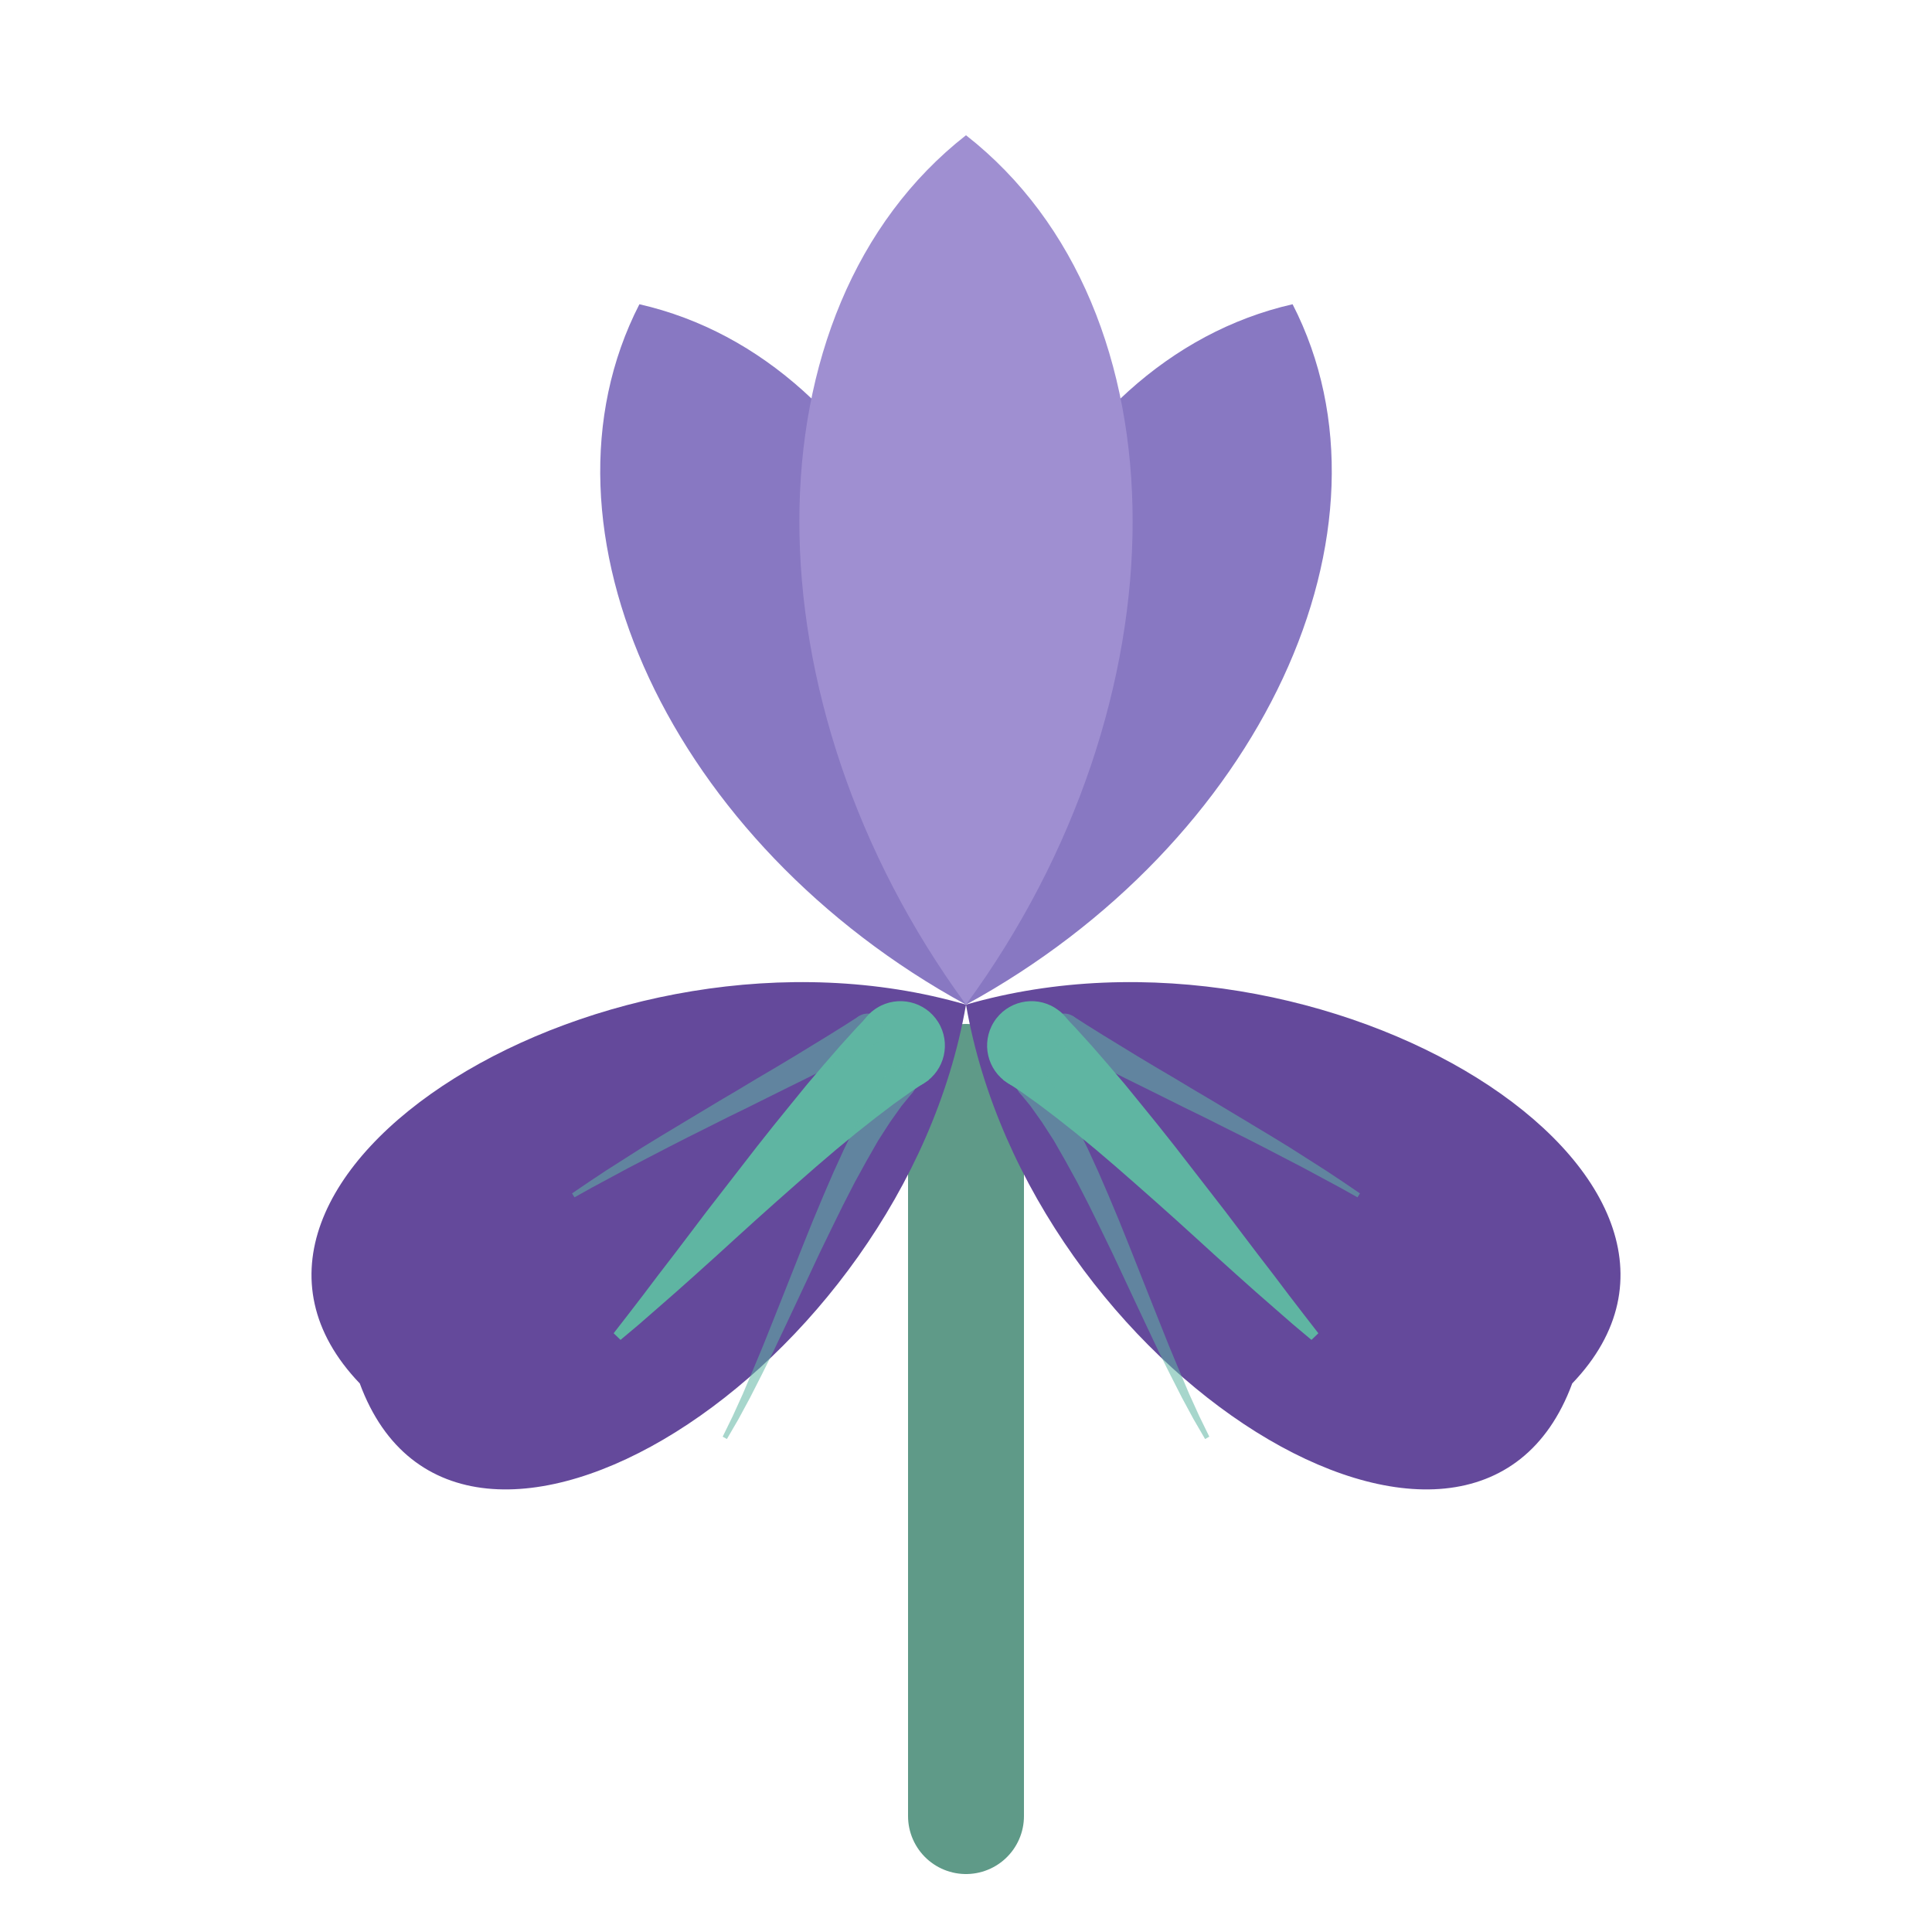
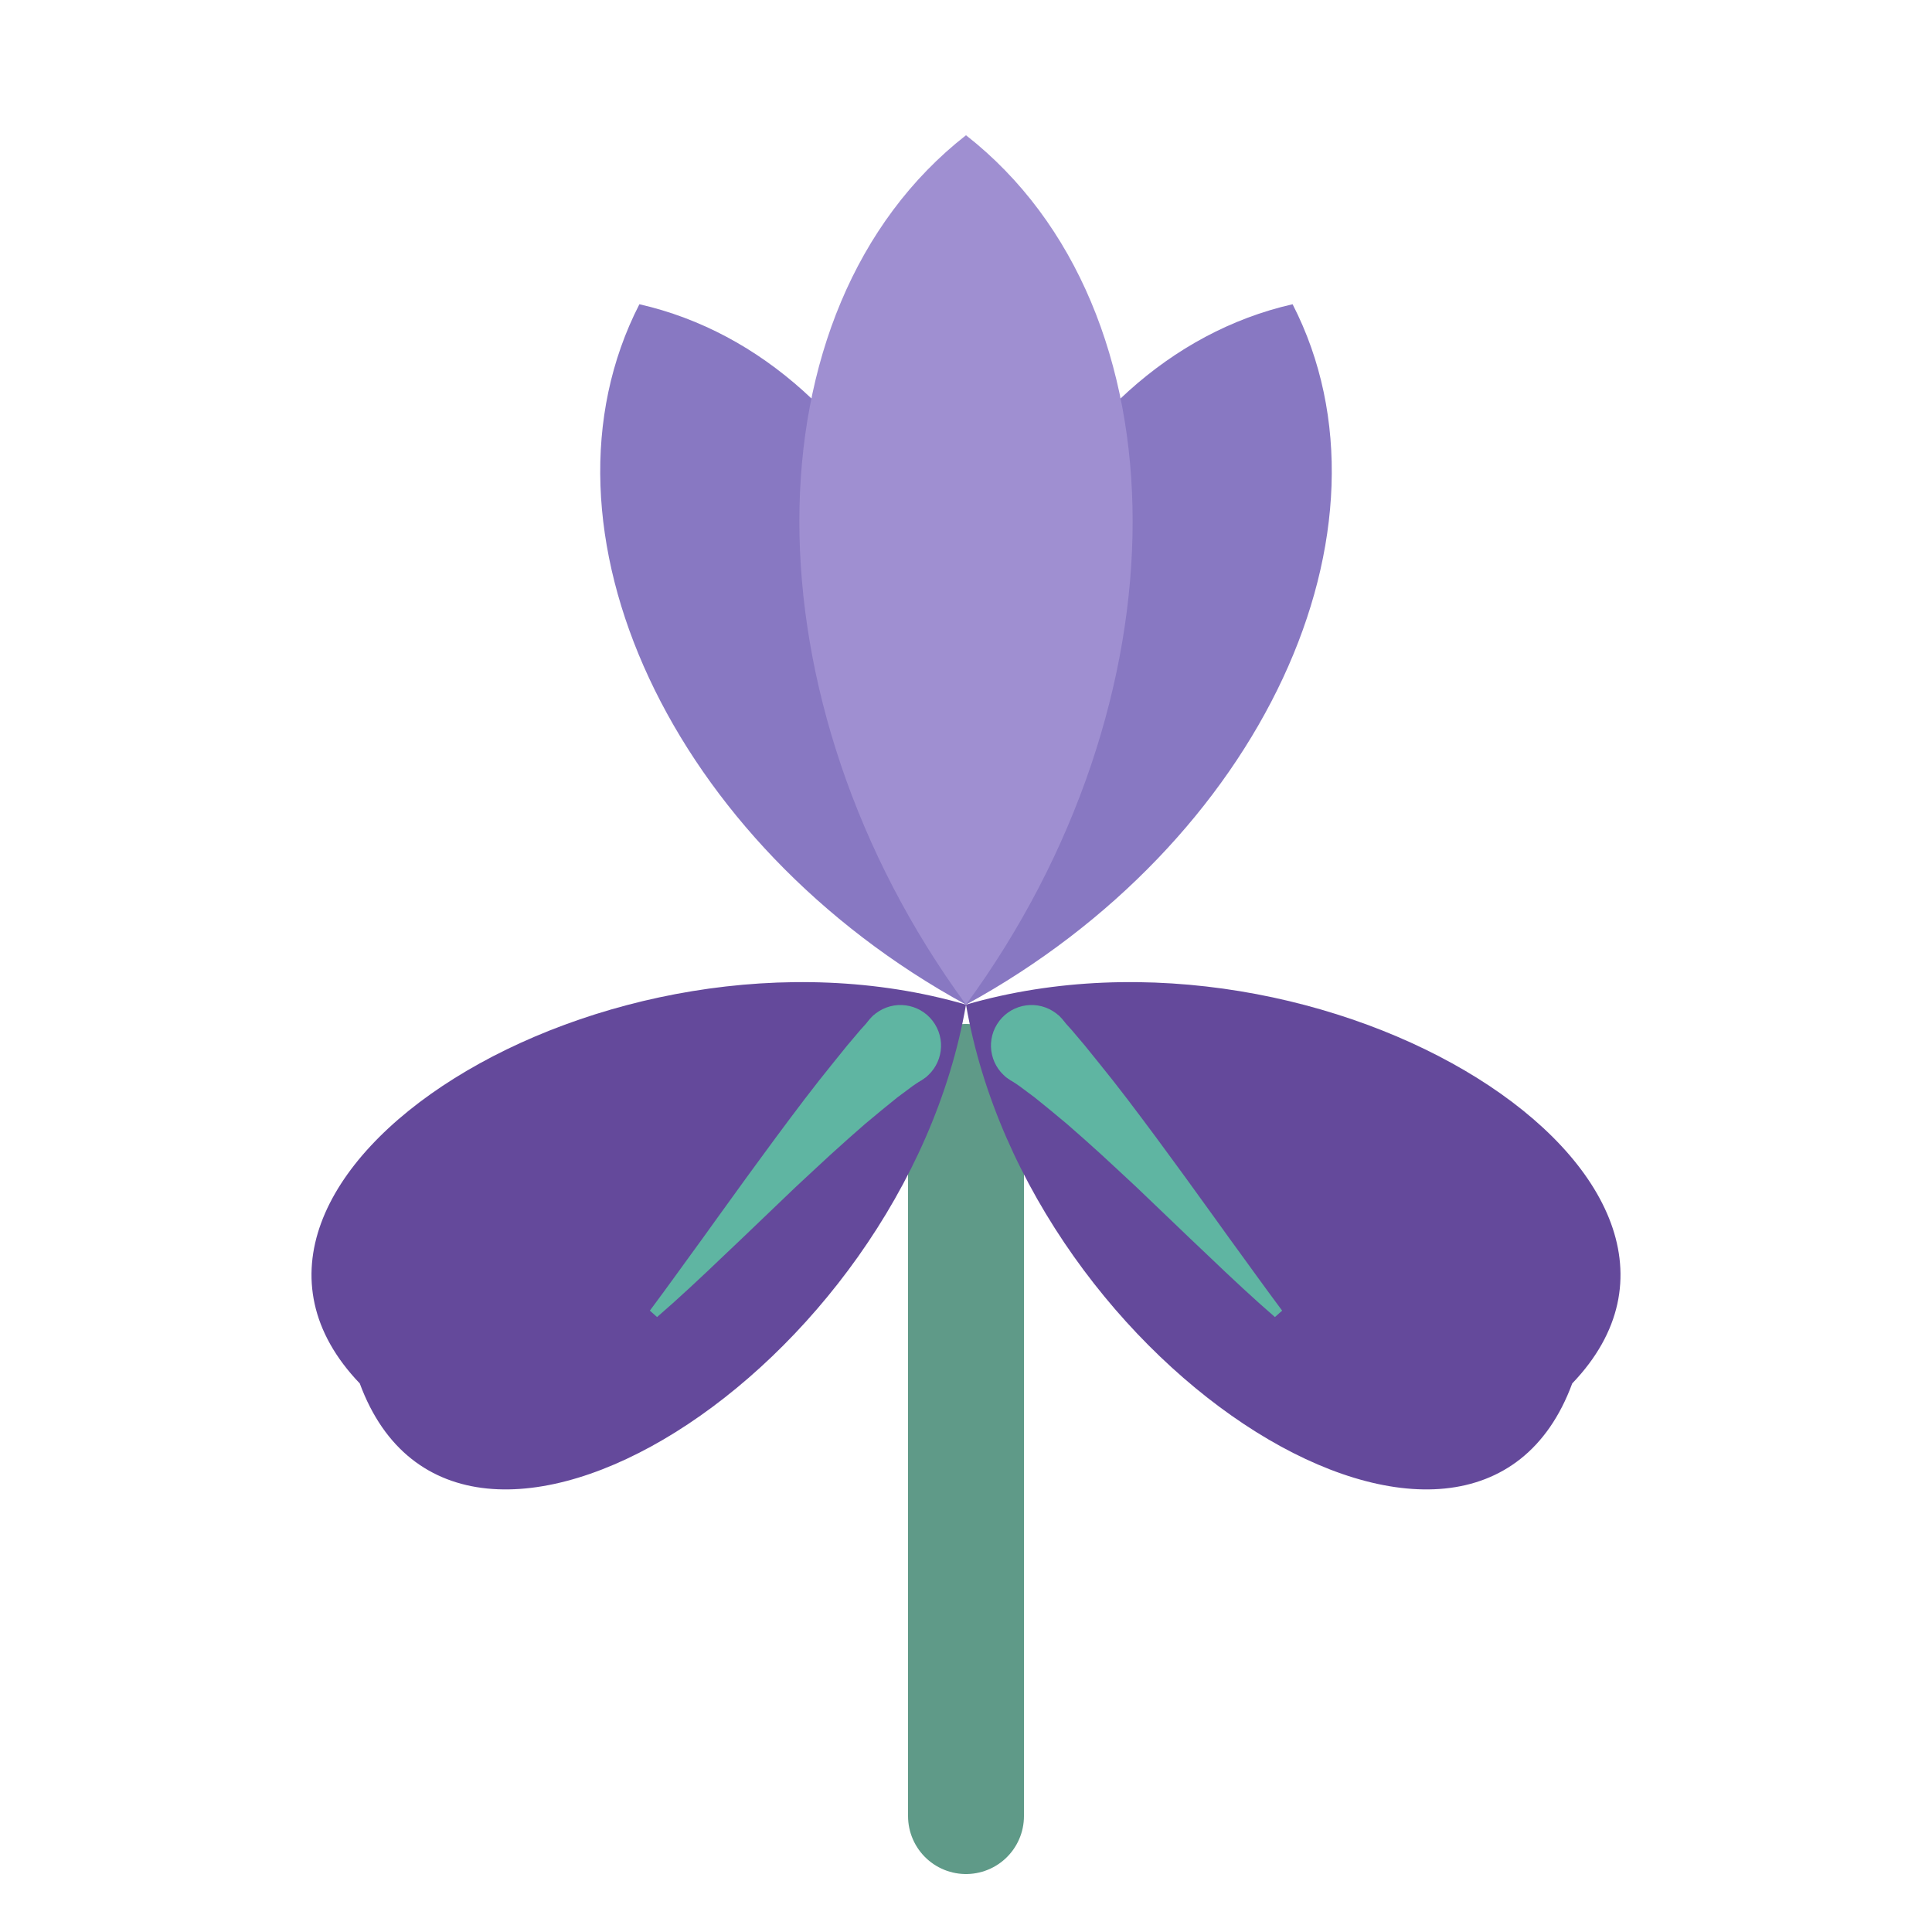
<svg xmlns="http://www.w3.org/2000/svg" viewBox="0 0 100 100">
  <path d="M50 56 V94" fill="none" stroke="#5F9A88" stroke-width="6" stroke-linecap="round" />
  <g transform="translate(50 52) rotate(122)">
    <path d="M0 0 C-14.4 -12.9 -14.4 -40.0 0 -37 C14.4 -40.0 14.4 -12.9 0 0 Z" fill="#64499B" />
    <g fill="#5FB5A2">
-       <path d="M2.28 -3.70 L2.31 -4.77 L2.38 -5.91 L2.49 -7.11 L2.63 -8.37 L2.80 -9.67 L3.00 -11.01 L3.22 -12.37 L3.45 -13.75 L3.69 -15.14 L3.94 -16.53 L4.19 -17.90 L4.43 -19.26 L4.66 -20.60 L4.87 -21.90 L5.07 -23.15 L5.24 -24.36 L4.76 -24.48 L4.34 -23.34 L3.90 -22.16 L3.43 -20.93 L2.96 -19.67 L2.47 -18.38 L1.97 -17.07 L1.48 -15.74 L0.99 -14.41 L0.50 -13.08 L0.03 -11.76 L-0.42 -10.45 L-0.86 -9.16 L-1.26 -7.90 L-1.64 -6.66 L-1.98 -5.46 L-2.28 -4.30 Z" />
-       <circle cx="0.00" cy="-4.00" r="2.30" />
-     </g>
-     <g fill="#5FB5A2" opacity="0.55">
-       <path d="M-0.77 -5.03 L-0.85 -5.96 L-0.94 -6.94 L-1.04 -7.96 L-1.14 -9.02 L-1.25 -10.12 L-1.36 -11.24 L-1.47 -12.38 L-1.59 -13.53 L-1.70 -14.70 L-1.81 -15.86 L-1.91 -17.01 L-2.00 -18.15 L-2.09 -19.28 L-2.16 -20.37 L-2.23 -21.44 L-2.28 -22.47 L-2.52 -22.47 L-2.56 -21.44 L-2.59 -20.36 L-2.60 -19.26 L-2.61 -18.13 L-2.60 -16.98 L-2.58 -15.82 L-2.56 -14.65 L-2.54 -13.48 L-2.51 -12.32 L-2.49 -11.17 L-2.46 -10.05 L-2.44 -8.95 L-2.43 -7.88 L-2.42 -6.86 L-2.42 -5.89 L-2.43 -4.97 Z" />
-       <circle cx="-1.60" cy="-5.00" r="0.83" />
-     </g>
-     <g fill="#5FB5A2" opacity="0.55">
-       <path d="M2.38 -4.72 L2.68 -5.61 L3.08 -6.57 L3.56 -7.59 L4.13 -8.65 L4.75 -9.76 L5.43 -10.90 L6.15 -12.06 L6.89 -13.24 L7.66 -14.43 L8.43 -15.62 L9.19 -16.80 L9.94 -17.97 L10.65 -19.13 L11.33 -20.26 L11.95 -21.35 L12.51 -22.41 L12.29 -22.53 L11.66 -21.52 L10.97 -20.48 L10.22 -19.41 L9.44 -18.31 L8.62 -17.19 L7.79 -16.06 L6.95 -14.92 L6.11 -13.78 L5.28 -12.64 L4.48 -11.51 L3.72 -10.41 L3.00 -9.32 L2.34 -8.26 L1.75 -7.23 L1.24 -6.23 L0.82 -5.28 Z" />
-       <circle cx="1.60" cy="-5.00" r="0.83" />
+       <path d="M2.07 -3.67 L2.11 -4.58 L2.19 -5.56 L2.32 -6.61 L2.47 -7.71 L2.66 -8.87 L2.87 -10.06 L3.10 -11.27 L3.34 -12.51 L3.60 -13.76 L3.86 -15.01 L4.12 -16.26 L4.37 -17.49 L4.62 -18.71 L4.85 -19.89 L5.06 -21.04 L5.24 -22.13 L4.76 -22.27 L4.35 -21.23 L3.92 -20.16 L3.47 -19.05 L3.01 -17.91 L2.53 -16.74 L2.05 -15.56 L1.57 -14.38 L1.09 -13.18 L0.62 -12.00 L0.16 -10.82 L-0.28 -9.67 L-0.70 -8.53 L-1.09 -7.42 L-1.46 -6.35 L-1.79 -5.32 L-2.07 -4.33 Z" />
+       <circle cx="0.00" cy="-4.00" r="2.10" />
    </g>
  </g>
  <g transform="translate(50 52) rotate(-122)">
    <path d="M0 0 C-14.4 -12.9 -14.4 -40.0 0 -37 C14.4 -40.0 14.4 -12.9 0 0 Z" fill="#64499B" />
    <g fill="#5FB5A2">
-       <path d="M2.28 -4.30 L1.98 -5.46 L1.64 -6.66 L1.26 -7.90 L0.86 -9.16 L0.42 -10.45 L-0.03 -11.76 L-0.50 -13.08 L-0.99 -14.41 L-1.48 -15.74 L-1.97 -17.07 L-2.47 -18.38 L-2.96 -19.67 L-3.43 -20.93 L-3.90 -22.16 L-4.34 -23.34 L-4.76 -24.48 L-5.24 -24.36 L-5.07 -23.15 L-4.87 -21.90 L-4.66 -20.60 L-4.43 -19.26 L-4.19 -17.90 L-3.94 -16.53 L-3.69 -15.14 L-3.45 -13.75 L-3.22 -12.37 L-3.00 -11.01 L-2.80 -9.67 L-2.63 -8.37 L-2.49 -7.11 L-2.38 -5.91 L-2.31 -4.77 L-2.28 -3.70 Z" />
-       <circle cx="0.00" cy="-4.00" r="2.30" />
-     </g>
-     <g fill="#5FB5A2" opacity="0.55">
-       <path d="M-0.82 -5.28 L-1.24 -6.23 L-1.75 -7.23 L-2.34 -8.26 L-3.00 -9.32 L-3.72 -10.41 L-4.48 -11.51 L-5.28 -12.64 L-6.11 -13.78 L-6.95 -14.92 L-7.79 -16.06 L-8.62 -17.19 L-9.44 -18.31 L-10.22 -19.41 L-10.97 -20.48 L-11.66 -21.52 L-12.29 -22.53 L-12.51 -22.41 L-11.95 -21.35 L-11.33 -20.26 L-10.65 -19.13 L-9.94 -17.97 L-9.19 -16.80 L-8.43 -15.62 L-7.66 -14.43 L-6.89 -13.24 L-6.15 -12.06 L-5.43 -10.90 L-4.75 -9.76 L-4.13 -8.65 L-3.56 -7.59 L-3.08 -6.57 L-2.68 -5.61 L-2.38 -4.72 Z" />
-       <circle cx="-1.60" cy="-5.00" r="0.83" />
-     </g>
-     <g fill="#5FB5A2" opacity="0.55">
-       <path d="M2.43 -4.97 L2.42 -5.89 L2.42 -6.86 L2.43 -7.88 L2.44 -8.95 L2.46 -10.05 L2.49 -11.17 L2.51 -12.32 L2.54 -13.48 L2.56 -14.65 L2.58 -15.82 L2.60 -16.98 L2.61 -18.13 L2.60 -19.26 L2.59 -20.36 L2.56 -21.44 L2.52 -22.47 L2.28 -22.47 L2.23 -21.44 L2.16 -20.37 L2.09 -19.28 L2.00 -18.15 L1.91 -17.01 L1.81 -15.86 L1.70 -14.70 L1.59 -13.53 L1.47 -12.38 L1.36 -11.24 L1.25 -10.12 L1.14 -9.02 L1.04 -7.96 L0.94 -6.94 L0.85 -5.96 L0.77 -5.03 Z" />
-       <circle cx="1.60" cy="-5.00" r="0.83" />
+       <path d="M2.07 -4.33 L1.79 -5.32 L1.46 -6.35 L1.09 -7.42 L0.70 -8.53 L0.28 -9.67 L-0.16 -10.82 L-0.62 -12.00 L-1.09 -13.18 L-1.57 -14.38 L-2.05 -15.56 L-2.53 -16.74 L-3.01 -17.91 L-3.47 -19.05 L-3.92 -20.16 L-4.35 -21.23 L-4.76 -22.27 L-5.24 -22.13 L-5.06 -21.04 L-4.85 -19.89 L-4.62 -18.71 L-4.37 -17.49 L-4.12 -16.26 L-3.86 -15.01 L-3.60 -13.76 L-3.34 -12.51 L-3.10 -11.27 L-2.87 -10.06 L-2.66 -8.87 L-2.47 -7.71 L-2.32 -6.61 L-2.19 -5.56 L-2.11 -4.58 L-2.07 -3.67 Z" />
+       <circle cx="0.00" cy="-4.00" r="2.10" />
    </g>
  </g>
  <g transform="translate(50 52) rotate(25)">
    <path d="M0 0 C-10.3 -14.0 -10.3 -32.0 0 -40 C10.3 -32.0 10.3 -14.0 0 0 Z" fill="#8878C2" />
  </g>
  <g transform="translate(50 52) rotate(-25)">
    <path d="M0 0 C-10.3 -14.0 -10.3 -32.0 0 -40 C10.3 -32.0 10.3 -14.0 0 0 Z" fill="#8878C2" />
  </g>
  <g transform="translate(50 52) rotate(0)">
    <path d="M0 0 C-11.5 -15.7 -11.5 -36.0 0 -45 C11.5 -36.0 11.5 -15.7 0 0 Z" fill="#9F8FD1" />
  </g>
</svg>
